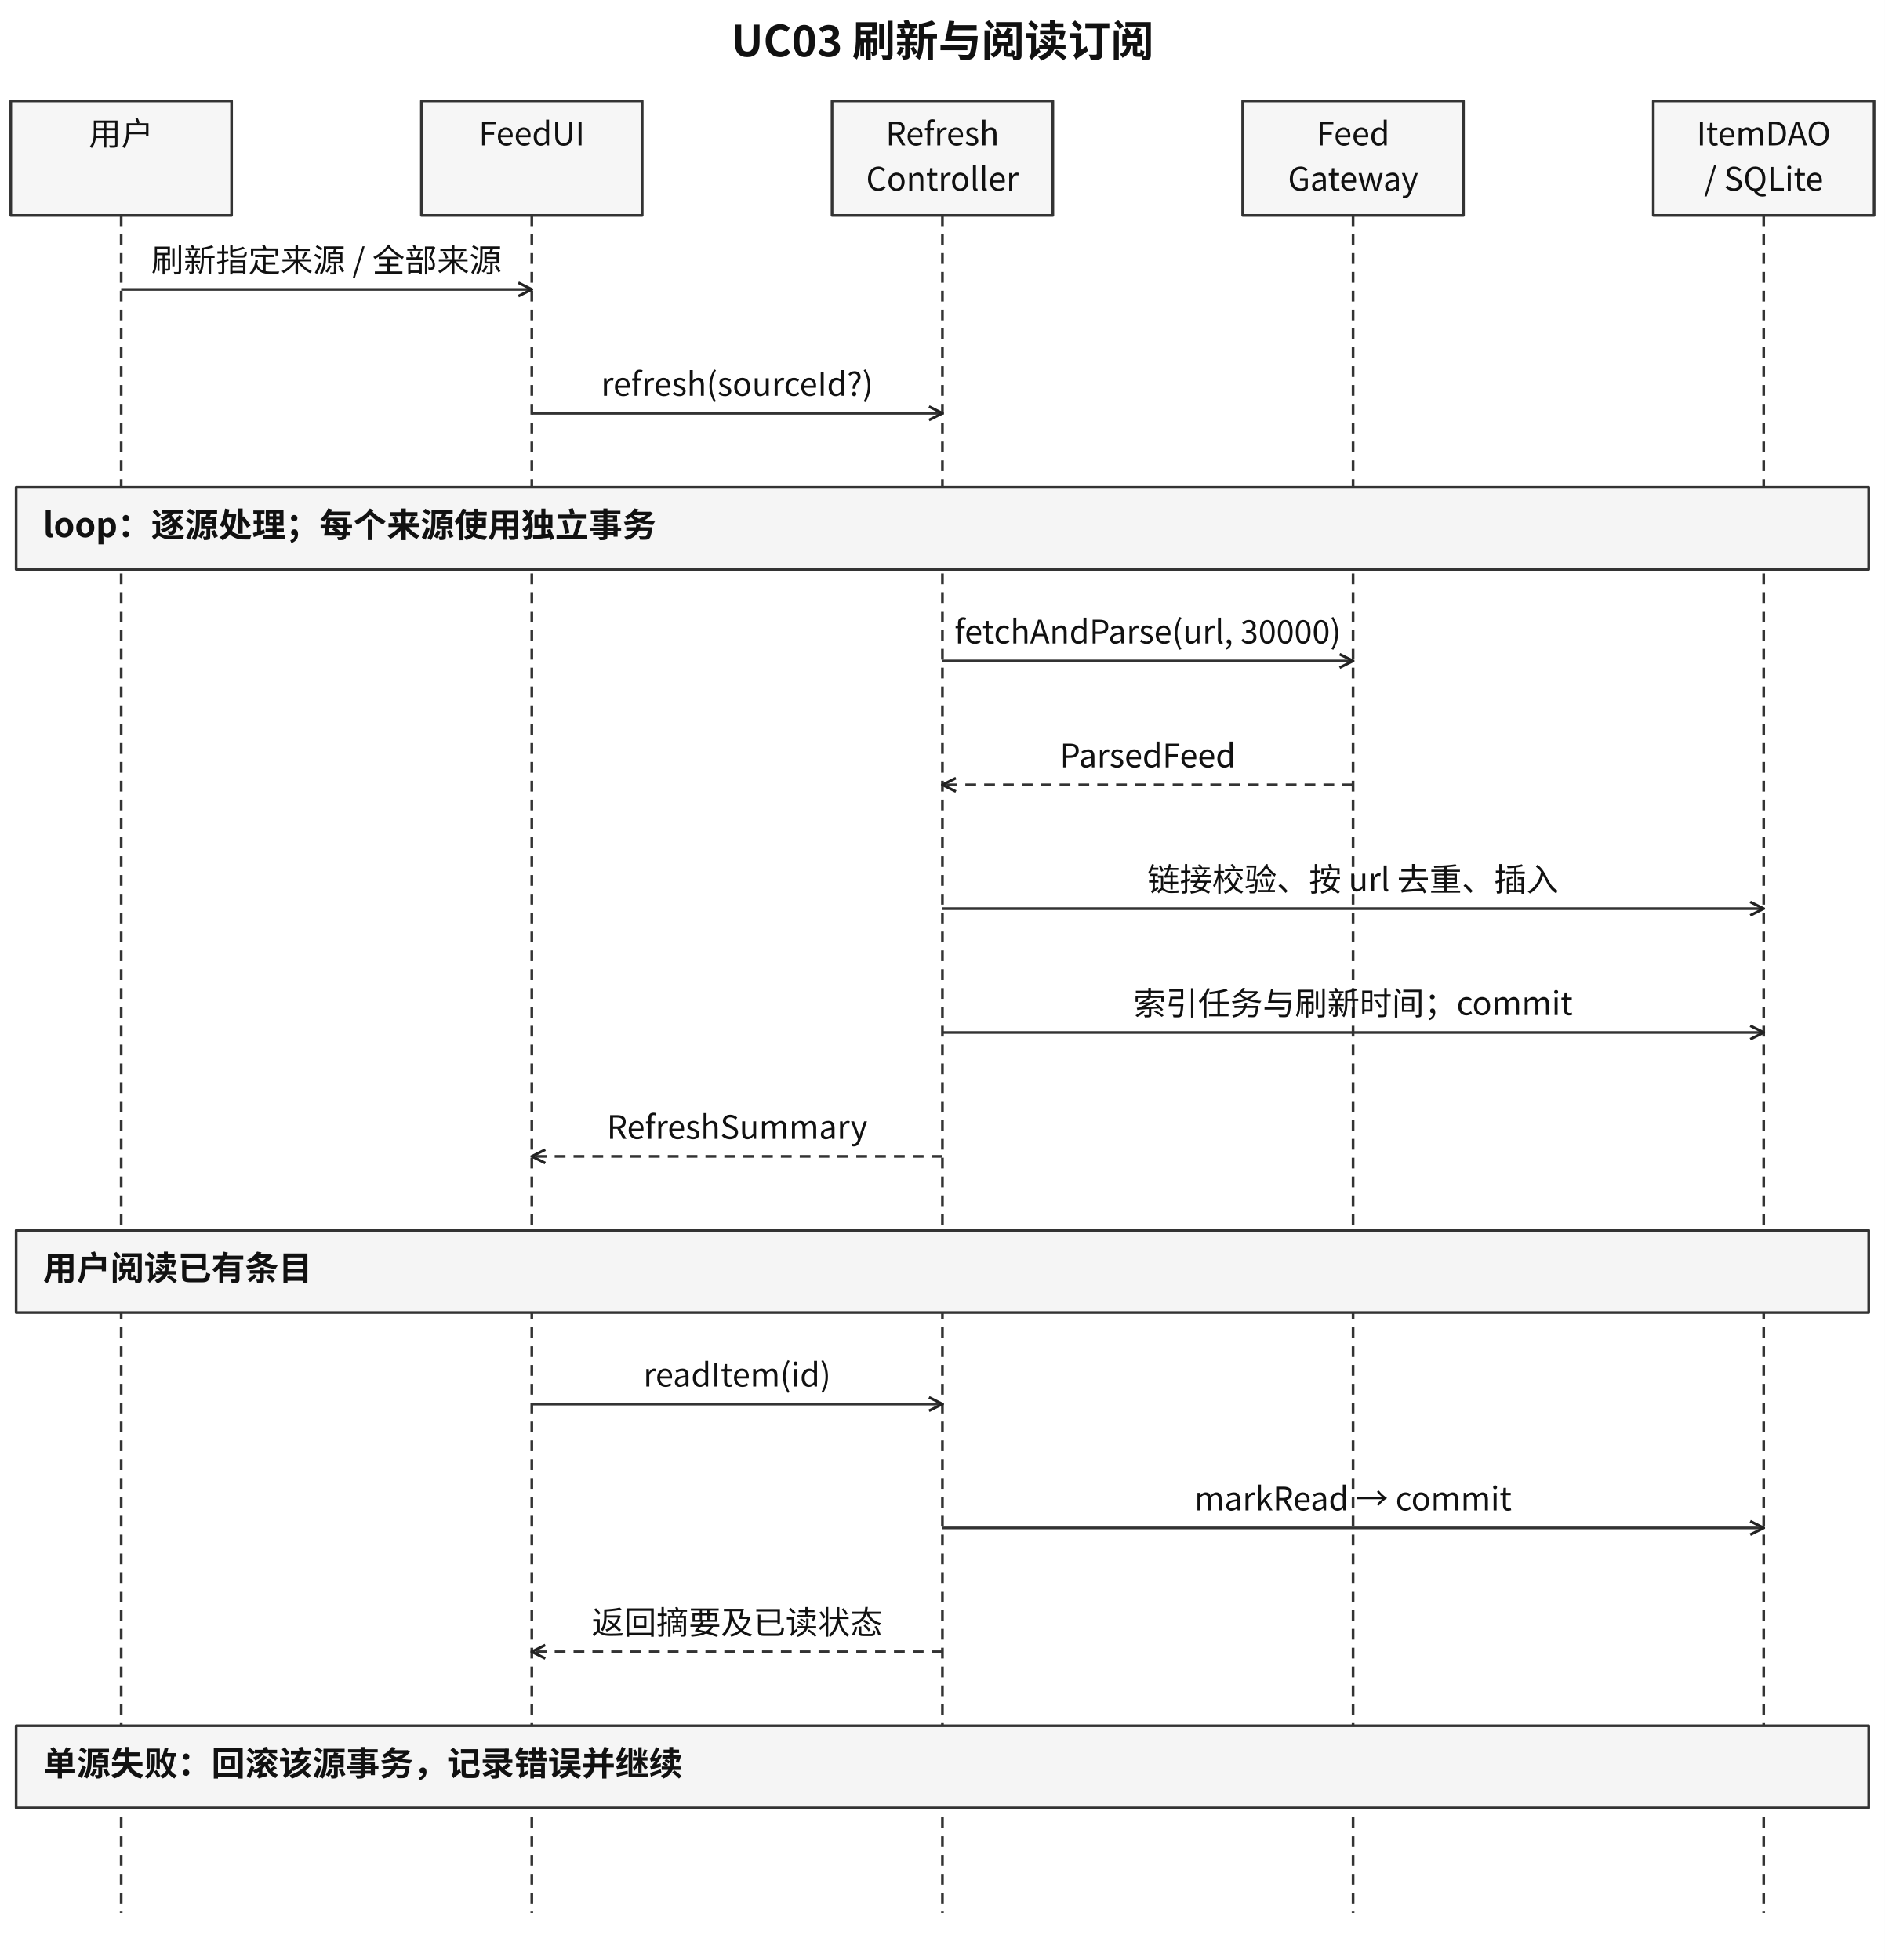
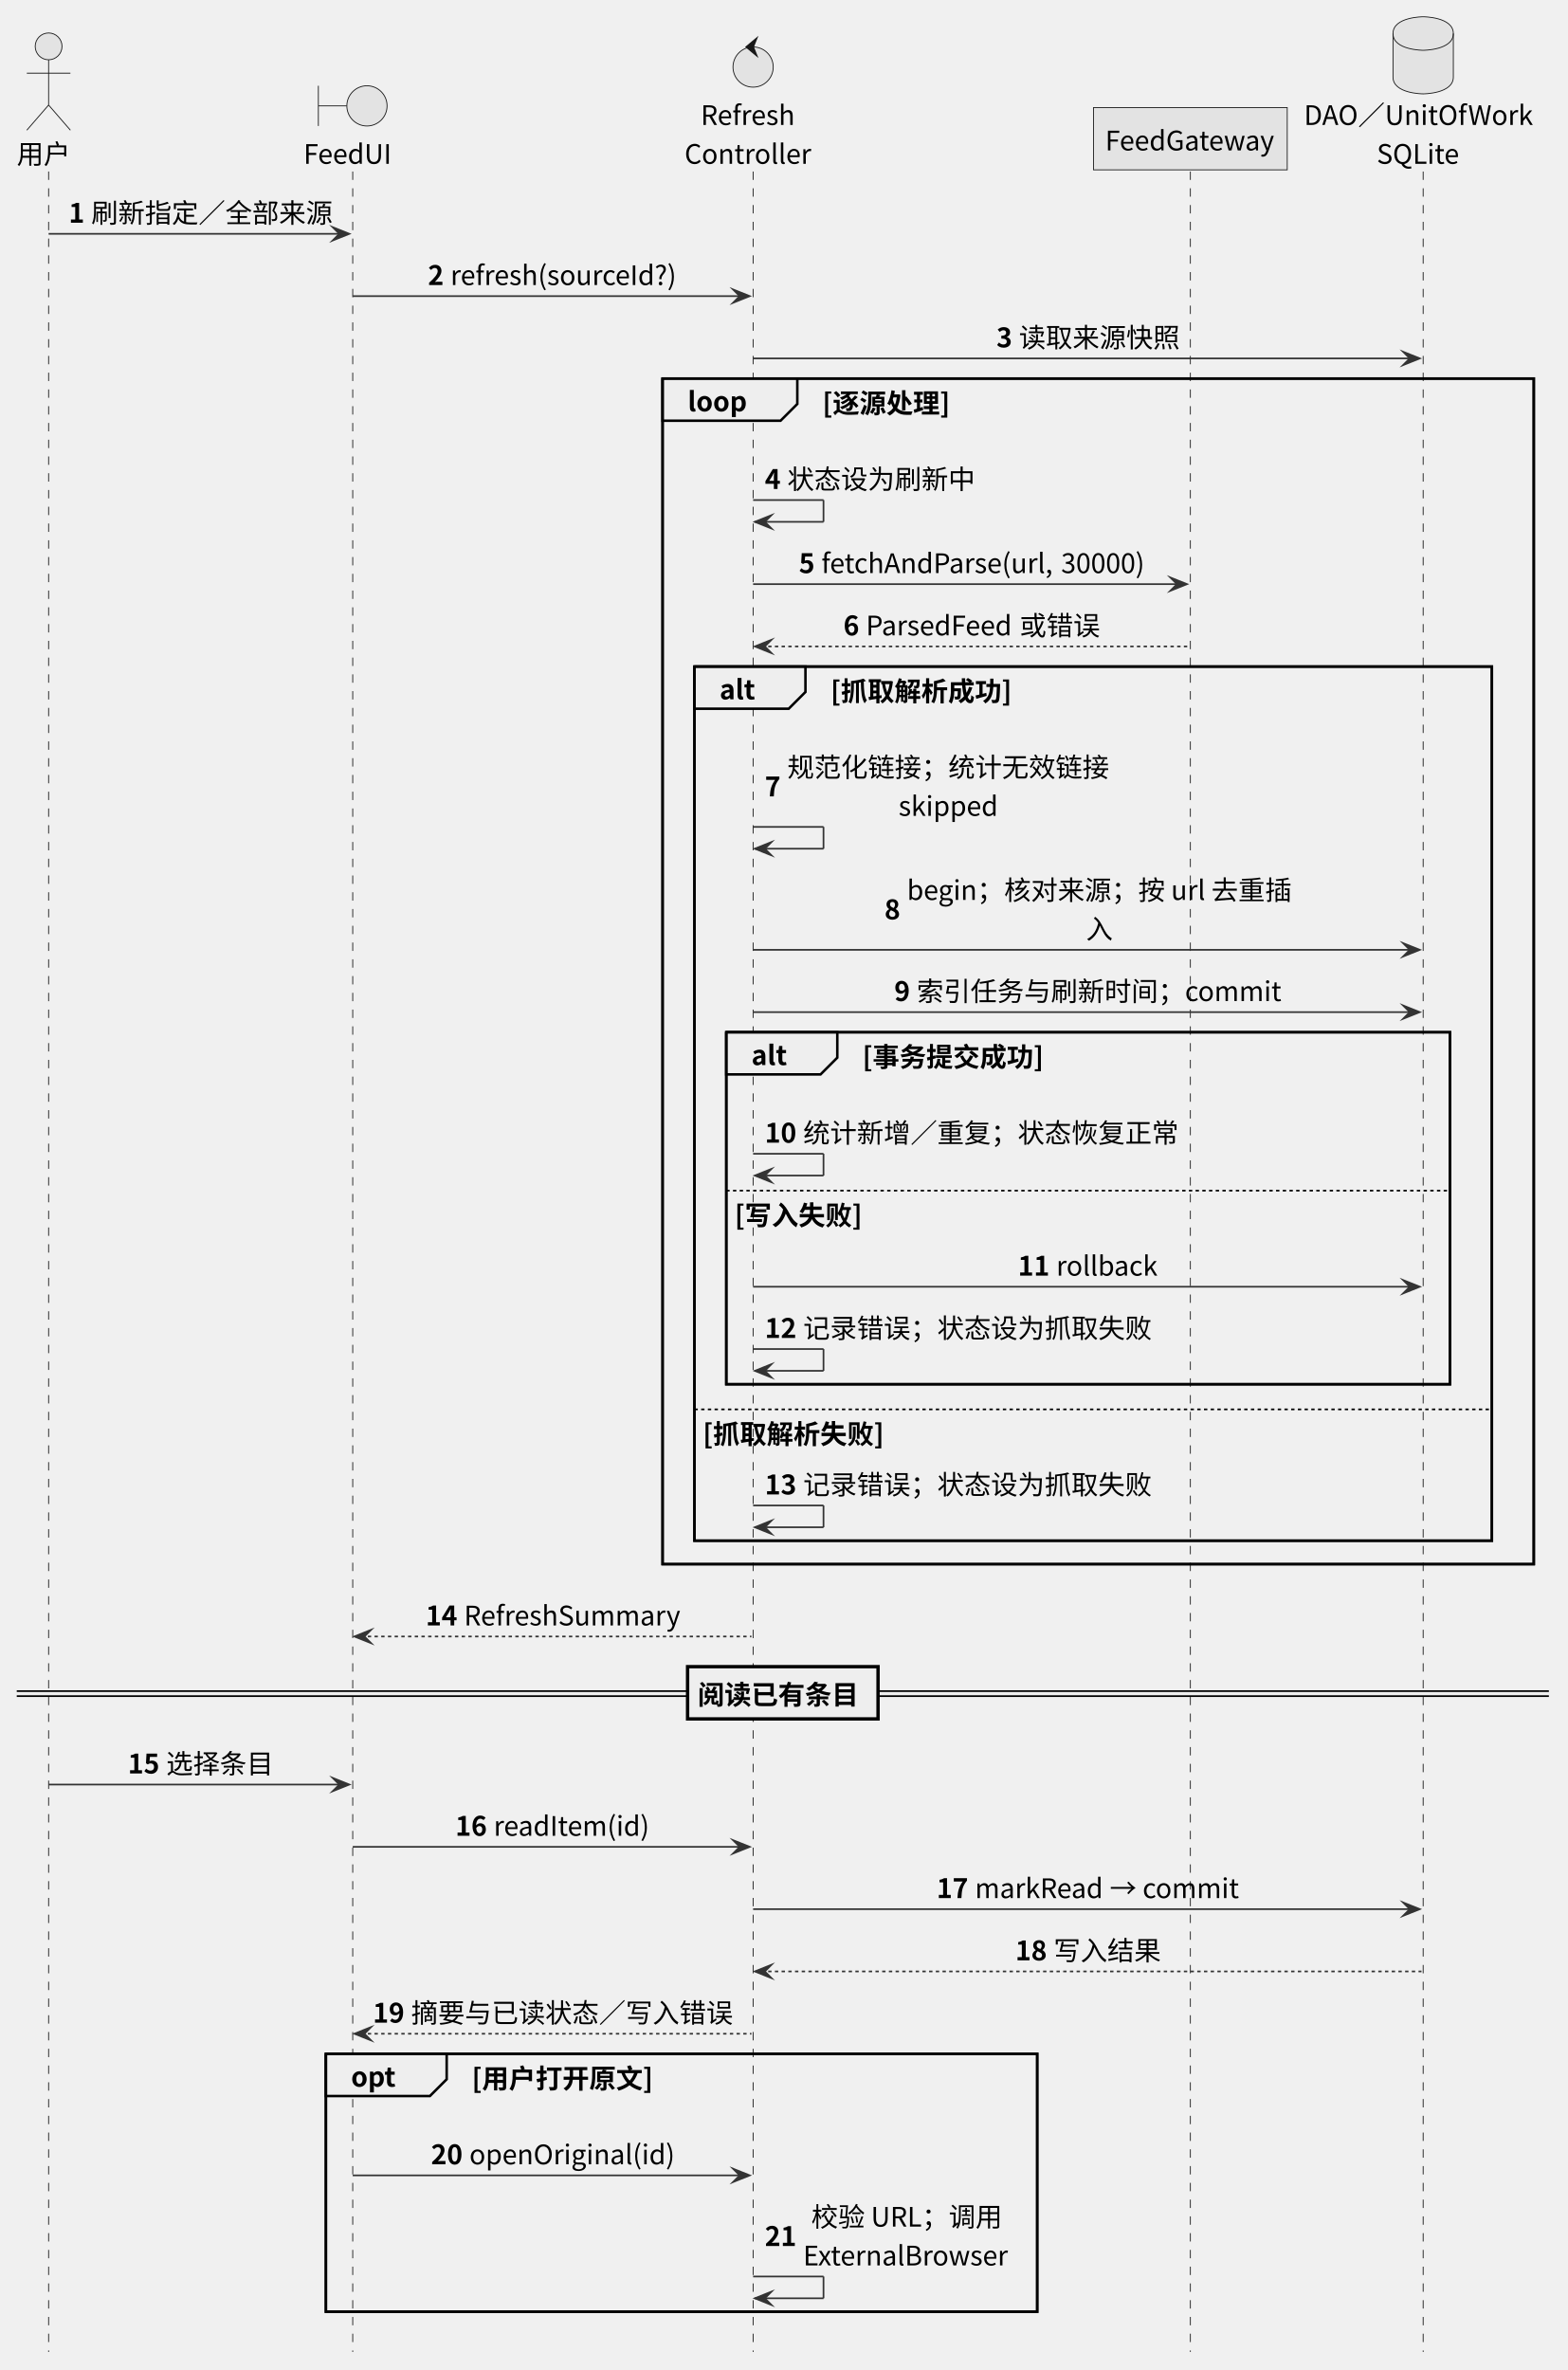
- <svg xmlns="http://www.w3.org/2000/svg" width="1400" height="1456" viewBox="0 0 1400 1456">
-   <defs>
-     <marker id="arrow" viewBox="0 0 12 12" refX="11" refY="6" markerWidth="12" markerHeight="12" orient="auto-start-reverse" markerUnits="userSpaceOnUse">
-       <path d="M1 1 L11 6 L1 11" fill="none" stroke="#222" stroke-width="2" />
-     </marker>
-     <marker id="triangle" viewBox="0 0 20 20" refX="19" refY="10" markerWidth="20" markerHeight="20" orient="auto" markerUnits="userSpaceOnUse">
-       <path d="M1 1 L19 10 L1 19 Z" fill="white" stroke="#222" stroke-width="2" />
-     </marker>
-     <marker id="diamond" viewBox="0 0 22 16" refX="1" refY="8" markerWidth="22" markerHeight="16" orient="auto-start-reverse" markerUnits="userSpaceOnUse">
-       <path d="M1 8 L11 1 L21 8 L11 15 Z" fill="#222" />
-     </marker>
-   </defs>
-   <rect width="1400" height="1456" fill="white" />
-   <g font-family="Noto Sans CJK SC, sans-serif" fill="#111" stroke-linejoin="round">
-     <text x="700.0" y="42.0" text-anchor="middle" font-size="32" font-weight="bold">UC03 刷新与阅读订阅</text>
-     <rect x="8.0" y="75" width="164" height="85" fill="#f6f6f6" stroke="#333" stroke-width="2" rx="0" />
-     <text x="90.0" y="108.0" text-anchor="middle" font-size="24">用户</text>
-     <line x1="90.0" y1="160" x2="90.0" y2="1421" stroke="#333" stroke-width="2" stroke-dasharray="8 6" />
-     <rect x="313.0" y="75" width="164" height="85" fill="#f6f6f6" stroke="#333" stroke-width="2" rx="0" />
-     <text x="395.0" y="108.0" text-anchor="middle" font-size="24">FeedUI</text>
-     <line x1="395.0" y1="160" x2="395.0" y2="1421" stroke="#333" stroke-width="2" stroke-dasharray="8 6" />
-     <rect x="618.0" y="75" width="164" height="85" fill="#f6f6f6" stroke="#333" stroke-width="2" rx="0" />
-     <text x="700.0" y="108.0" text-anchor="middle" font-size="24">Refresh</text>
-     <text x="700.0" y="141.6" text-anchor="middle" font-size="24">Controller</text>
-     <line x1="700.0" y1="160" x2="700.0" y2="1421" stroke="#333" stroke-width="2" stroke-dasharray="8 6" />
-     <rect x="923.0" y="75" width="164" height="85" fill="#f6f6f6" stroke="#333" stroke-width="2" rx="0" />
-     <text x="1005.0" y="108.0" text-anchor="middle" font-size="24">Feed</text>
-     <text x="1005.0" y="141.6" text-anchor="middle" font-size="24">Gateway</text>
-     <line x1="1005.0" y1="160" x2="1005.0" y2="1421" stroke="#333" stroke-width="2" stroke-dasharray="8 6" />
-     <rect x="1228.0" y="75" width="164" height="85" fill="#f6f6f6" stroke="#333" stroke-width="2" rx="0" />
-     <text x="1310.0" y="108.0" text-anchor="middle" font-size="24">ItemDAO</text>
-     <text x="1310.0" y="141.6" text-anchor="middle" font-size="24">/ SQLite</text>
-     <line x1="1310.0" y1="160" x2="1310.0" y2="1421" stroke="#333" stroke-width="2" stroke-dasharray="8 6" />
-     <line x1="90.0" y1="215" x2="395.0" y2="215" stroke="#333" stroke-width="2" marker-end="url(#arrow)" />
-     <text x="242.5" y="202.0" text-anchor="middle" font-size="24">刷新指定来源 / 全部来源</text>
-     <line x1="395.0" y1="307" x2="700.0" y2="307" stroke="#333" stroke-width="2" marker-end="url(#arrow)" />
-     <text x="547.5" y="294.0" text-anchor="middle" font-size="24">refresh(sourceId?)</text>
-     <rect x="12" y="362" width="1376" height="61" fill="#f5f5f5" stroke="#333" stroke-width="2" rx="0" />
-     <text x="32" y="399.0" text-anchor="start" font-size="25" font-weight="bold">loop：逐源处理；每个来源使用独立事务</text>
-     <line x1="700.0" y1="491" x2="1005.0" y2="491" stroke="#333" stroke-width="2" marker-end="url(#arrow)" />
-     <text x="852.5" y="478.0" text-anchor="middle" font-size="24">fetchAndParse(url, 30000)</text>
-     <line x1="1005.0" y1="583" x2="700.0" y2="583" stroke="#333" stroke-width="2" stroke-dasharray="8 6" marker-end="url(#arrow)" />
-     <text x="852.5" y="570.0" text-anchor="middle" font-size="24">ParsedFeed</text>
-     <line x1="700.0" y1="675" x2="1310.0" y2="675" stroke="#333" stroke-width="2" marker-end="url(#arrow)" />
-     <text x="1005.0" y="662.0" text-anchor="middle" font-size="24">链接校验、按 url 去重、插入</text>
-     <line x1="700.0" y1="767" x2="1310.0" y2="767" stroke="#333" stroke-width="2" marker-end="url(#arrow)" />
-     <text x="1005.0" y="754.0" text-anchor="middle" font-size="24">索引任务与刷新时间；commit</text>
-     <line x1="700.0" y1="859" x2="395.0" y2="859" stroke="#333" stroke-width="2" stroke-dasharray="8 6" marker-end="url(#arrow)" />
-     <text x="547.5" y="846.0" text-anchor="middle" font-size="24">RefreshSummary</text>
-     <rect x="12" y="914" width="1376" height="61" fill="#f5f5f5" stroke="#333" stroke-width="2" rx="0" />
-     <text x="32" y="951.0" text-anchor="start" font-size="25" font-weight="bold">用户阅读已有条目</text>
-     <line x1="395.0" y1="1043" x2="700.0" y2="1043" stroke="#333" stroke-width="2" marker-end="url(#arrow)" />
-     <text x="547.5" y="1030.0" text-anchor="middle" font-size="24">readItem(id)</text>
-     <line x1="700.0" y1="1135" x2="1310.0" y2="1135" stroke="#333" stroke-width="2" marker-end="url(#arrow)" />
-     <text x="1005.0" y="1122.0" text-anchor="middle" font-size="24">markRead → commit</text>
-     <line x1="700.0" y1="1227" x2="395.0" y2="1227" stroke="#333" stroke-width="2" stroke-dasharray="8 6" marker-end="url(#arrow)" />
-     <text x="547.5" y="1214.0" text-anchor="middle" font-size="24">返回摘要及已读状态</text>
-     <rect x="12" y="1282" width="1376" height="61" fill="#f5f5f5" stroke="#333" stroke-width="2" rx="0" />
-     <text x="32" y="1319.0" text-anchor="start" font-size="25" font-weight="bold">单源失败：回滚该源事务，记录错误并继续</text>
+ <svg xmlns="http://www.w3.org/2000/svg" version="1.1" data-diagram-type="SEQUENCE" style="width:935px;height:1414px;background:#FFFFFF;" width="935px" height="1414px" viewBox="0 0 935 1414" zoomAndPan="magnify" preserveAspectRatio="none" contentStyleType="text/css">
+   <defs />
+   <g font-family="sans-serif" lengthAdjust="spacing">
+     <rect x="395.321" y="225.84" width="519.769" height="707.361" fill="none" style="stroke:#000;stroke-width:1.5;" />
+     <rect x="414.321" y="397.68" width="475.769" height="521.521" fill="none" style="stroke:#000;stroke-width:1.5;" />
+     <rect x="433.321" y="615.857" width="431.769" height="210.008" fill="none" style="stroke:#000;stroke-width:1.5;" />
+     <rect x="194.44" y="1225.378" width="424.377" height="153.84" fill="none" style="stroke:#000;stroke-width:1.5;" />
+     <g class="participant-lifeline" data-qualified-name="U" data-entity-uid="part1" id="part1-lifeline" data-source-line="14">
+       <g>
+         <rect x="25.5" y="102.336" width="8" height="1300.882" fill="#000" fill-opacity="0" />
+         <line x1="29" y1="102.336" x2="29" y2="1403.218" style="stroke:#181818;stroke-width:0.5;stroke-dasharray:5,5;" />
+       </g>
+     </g>
+     <g class="participant-lifeline" data-qualified-name="UI" data-entity-uid="part2" id="part2-lifeline" data-source-line="15">
+       <g>
+         <rect x="206.94" y="102.336" width="8" height="1300.882" fill="#000" fill-opacity="0" />
+         <line x1="210.44" y1="102.336" x2="210.44" y2="1403.218" style="stroke:#181818;stroke-width:0.5;stroke-dasharray:5,5;" />
+       </g>
+     </g>
+     <g class="participant-lifeline" data-qualified-name="C" data-entity-uid="part3" id="part3-lifeline" data-source-line="16">
+       <g>
+         <rect x="445.821" y="102.336" width="8" height="1300.882" fill="#000" fill-opacity="0" />
+         <line x1="449.321" y1="102.336" x2="449.321" y2="1403.218" style="stroke:#181818;stroke-width:0.5;stroke-dasharray:5,5;" />
+       </g>
+     </g>
+     <g class="participant-lifeline" data-qualified-name="G" data-entity-uid="part4" id="part4-lifeline" data-source-line="17">
+       <g>
+         <rect x="706.701" y="102.336" width="8" height="1300.882" fill="#000" fill-opacity="0" />
+         <line x1="710.201" y1="102.336" x2="710.201" y2="1403.218" style="stroke:#181818;stroke-width:0.5;stroke-dasharray:5,5;" />
+       </g>
+     </g>
+     <g class="participant-lifeline" data-qualified-name="DB" data-entity-uid="part5" id="part5-lifeline" data-source-line="18">
+       <g>
+         <rect x="845.589" y="102.336" width="8" height="1300.882" fill="#000" fill-opacity="0" />
+         <line x1="849.089" y1="102.336" x2="849.089" y2="1403.218" style="stroke:#181818;stroke-width:0.5;stroke-dasharray:5,5;" />
+       </g>
+     </g>
+     <g class="participant participant-head" data-qualified-name="U" data-entity-uid="part1" id="part1-head" data-source-line="14">
+       <text x="10" y="97.728" fill="#000" font-size="16" textLength="32" font-family="Noto Sans CJK SC">用户</text>
+       <ellipse cx="29" cy="27.668" rx="8" ry="8" fill="#E3E3E3" style="stroke:#181818;stroke-width:0.5;" />
+       <path d="M29,35.668 L29,62.668 M16,43.668 L42,43.668 M29,62.668 L16,77.668 M29,62.668 L42,77.668" style="stroke:#181818;stroke-width:0.5;" fill="none" />
+     </g>
+     <g class="participant participant-head" data-qualified-name="UI" data-entity-uid="part2" id="part2-head" data-source-line="15">
+       <text x="181.088" y="97.728" fill="#000" font-size="16" textLength="52.704" font-family="Noto Sans CJK SC">FeedUI</text>
+       <path d="M189.94,51.168 L189.94,75.168 M189.94,63.168 L206.94,63.168" style="stroke:#181818;stroke-width:0.5;" fill="none" />
+       <ellipse cx="218.94" cy="63.168" rx="12" ry="12" fill="#E3E3E3" style="stroke:#181818;stroke-width:0.5;" />
+     </g>
+     <g class="participant participant-head" data-qualified-name="C" data-entity-uid="part3" id="part3-head" data-source-line="16">
+       <text x="418.073" y="74.56" fill="#000" font-size="16" textLength="56.496" font-family="Noto Sans CJK SC">Refresh</text>
+       <text x="408.441" y="97.728" fill="#000" font-size="16" textLength="75.76" font-family="Noto Sans CJK SC">Controller</text>
+       <ellipse cx="449.321" cy="40" rx="12" ry="12" fill="#E3E3E3" style="stroke:#181818;stroke-width:0.5;" />
+       <polygon points="445.321,28,451.321,23,449.321,28,451.321,33,445.321,28" fill="#181818" style="stroke:#181818;stroke-width:1;stroke-linejoin:miter;stroke-miterlimit:10;" />
+     </g>
+     <g class="participant participant-head" data-qualified-name="G" data-entity-uid="part4" id="part4-head" data-source-line="17">
+       <rect x="652.409" y="64.168" width="115.584" height="37.168" fill="#E3E3E3" style="stroke:#181818;stroke-width:0.5;" />
+       <text x="659.409" y="89.728" fill="#000" font-size="16" textLength="101.584" font-family="Noto Sans CJK SC">FeedGateway</text>
+     </g>
+     <g class="participant participant-head" data-qualified-name="DB" data-entity-uid="part5" id="part5-head" data-source-line="18">
+       <text x="777.993" y="74.56" fill="#000" font-size="16" textLength="136.192" font-family="Noto Sans CJK SC">DAO／UnitOfWork</text>
+       <text x="821.393" y="97.728" fill="#000" font-size="16" textLength="49.392" font-family="Noto Sans CJK SC">SQLite</text>
+       <path d="M831.089,20 C831.089,10 849.089,10 849.089,10 C849.089,10 867.089,10 867.089,20 L867.089,46 C867.089,56 849.089,56 849.089,56 C849.089,56 831.089,56 831.089,46 L831.089,20" style="stroke:#181818;stroke-width:0.5;" fill="#E3E3E3" />
+       <path d="M831.089,20 C831.089,30 849.089,30 849.089,30 C849.089,30 867.089,30 867.089,20" style="stroke:#181818;stroke-width:0.5;" fill="none" />
+     </g>
+     <g class="message" data-entity-1="part1" data-entity-2="part2" id="msg1" data-source-line="19">
+       <polygon points="198.44,135.504,208.44,139.504,198.44,143.504,202.44,139.504" fill="#333" style="stroke:#333;stroke-width:1;stroke-linejoin:miter;stroke-miterlimit:10;" />
+       <line x1="29" y1="139.504" x2="204.44" y2="139.504" style="stroke:#333;stroke-width:1;" />
+       <text x="41" y="132.896" fill="#000" font-size="16" font-weight="700" font-family="Noto Sans CJK SC">1</text>
+       <text x="54.44" y="132.896" fill="#000" font-size="16" font-family="Noto Sans CJK SC">刷</text>
+       <text x="70.44" y="132.896" fill="#000" font-size="16" font-family="Noto Sans CJK SC">新</text>
+       <text x="86.44" y="132.896" fill="#000" font-size="16" font-family="Noto Sans CJK SC">指</text>
+       <text x="102.44" y="132.896" fill="#000" font-size="16" font-family="Noto Sans CJK SC">定</text>
+       <text x="118.44" y="132.896" fill="#000" font-size="16" font-family="Noto Sans CJK SC">／</text>
+       <text x="134.44" y="132.896" fill="#000" font-size="16" font-family="Noto Sans CJK SC">全</text>
+       <text x="150.44" y="132.896" fill="#000" font-size="16" font-family="Noto Sans CJK SC">部</text>
+       <text x="166.44" y="132.896" fill="#000" font-size="16" font-family="Noto Sans CJK SC">来</text>
+       <text x="182.44" y="132.896" fill="#000" font-size="16" font-family="Noto Sans CJK SC">源</text>
+     </g>
+     <g class="message" data-entity-1="part2" data-entity-2="part3" id="msg2" data-source-line="20">
+       <polygon points="437.321,172.672,447.321,176.672,437.321,180.672,441.321,176.672" fill="#333" style="stroke:#333;stroke-width:1;stroke-linejoin:miter;stroke-miterlimit:10;" />
+       <line x1="210.44" y1="176.672" x2="443.321" y2="176.672" style="stroke:#333;stroke-width:1;" />
+       <text x="255.32" y="170.064" fill="#000" font-size="16" font-weight="700" font-family="Noto Sans CJK SC">2</text>
+       <text x="268.76" y="170.064" fill="#000" font-size="16" textLength="135.68" font-family="Noto Sans CJK SC">refresh(sourceId?)</text>
+     </g>
+     <g class="message" data-entity-1="part3" data-entity-2="part5" id="msg3" data-source-line="21">
+       <polygon points="837.089,209.84,847.089,213.84,837.089,217.84,841.089,213.84" fill="#333" style="stroke:#333;stroke-width:1;stroke-linejoin:miter;stroke-miterlimit:10;" />
+       <line x1="449.321" y1="213.84" x2="843.089" y2="213.84" style="stroke:#333;stroke-width:1;" />
+       <text x="594.485" y="207.232" fill="#000" font-size="16" font-weight="700" font-family="Noto Sans CJK SC">3</text>
+       <text x="607.925" y="207.232" fill="#000" font-size="16" font-family="Noto Sans CJK SC">读</text>
+       <text x="623.925" y="207.232" fill="#000" font-size="16" font-family="Noto Sans CJK SC">取</text>
+       <text x="639.925" y="207.232" fill="#000" font-size="16" font-family="Noto Sans CJK SC">来</text>
+       <text x="655.925" y="207.232" fill="#000" font-size="16" font-family="Noto Sans CJK SC">源</text>
+       <text x="671.925" y="207.232" fill="#000" font-size="16" font-family="Noto Sans CJK SC">快</text>
+       <text x="687.925" y="207.232" fill="#000" font-size="16" font-family="Noto Sans CJK SC">照</text>
+     </g>
+     <path d="M395.321,225.84 L475.697,225.84 L475.697,241.008 L465.697,251.008 L395.321,251.008 L395.321,225.84" style="stroke:#000;stroke-width:1.5;" fill="#EEE" />
+     <rect x="395.321" y="225.84" width="519.769" height="707.361" fill="none" style="stroke:#000;stroke-width:1.5;" />
+     <text x="410.321" y="245.4" fill="#000" font-size="16" textLength="35.376" font-weight="700" font-family="Noto Sans CJK SC">loop</text>
+     <text x="490.697" y="246.4" fill="#000" font-size="16" textLength="76.096" font-weight="700" font-family="Noto Sans CJK SC">[逐源处理]</text>
+     <g class="message" data-entity-1="part3" data-entity-2="part3" id="msg4" data-source-line="23">
+       <line x1="449.321" y1="298.344" x2="491.321" y2="298.344" style="stroke:#333;stroke-width:1;" />
+       <line x1="491.321" y1="298.344" x2="491.321" y2="311.344" style="stroke:#333;stroke-width:1;" />
+       <line x1="450.321" y1="311.344" x2="491.321" y2="311.344" style="stroke:#333;stroke-width:1;" />
+       <polygon points="460.321,307.344,450.321,311.344,460.321,315.344,456.321,311.344" fill="#333" style="stroke:#333;stroke-width:1;stroke-linejoin:miter;stroke-miterlimit:10;" />
+       <text x="456.321" y="291.736" fill="#000" font-size="16" font-weight="700" font-family="Noto Sans CJK SC">4</text>
+       <text x="469.761" y="291.736" fill="#000" font-size="16" font-family="Noto Sans CJK SC">状</text>
+       <text x="485.761" y="291.736" fill="#000" font-size="16" font-family="Noto Sans CJK SC">态</text>
+       <text x="501.761" y="291.736" fill="#000" font-size="16" font-family="Noto Sans CJK SC">设</text>
+       <text x="517.761" y="291.736" fill="#000" font-size="16" font-family="Noto Sans CJK SC">为</text>
+       <text x="533.761" y="291.736" fill="#000" font-size="16" font-family="Noto Sans CJK SC">刷</text>
+       <text x="549.761" y="291.736" fill="#000" font-size="16" font-family="Noto Sans CJK SC">新</text>
+       <text x="565.761" y="291.736" fill="#000" font-size="16" font-family="Noto Sans CJK SC">中</text>
+     </g>
+     <g class="message" data-entity-1="part3" data-entity-2="part4" id="msg5" data-source-line="24">
+       <polygon points="698.201,344.512,708.201,348.512,698.201,352.512,702.201,348.512" fill="#333" style="stroke:#333;stroke-width:1;stroke-linejoin:miter;stroke-miterlimit:10;" />
+       <line x1="449.321" y1="348.512" x2="704.201" y2="348.512" style="stroke:#333;stroke-width:1;" />
+       <text x="476.649" y="341.904" fill="#000" font-size="16" font-weight="700" font-family="Noto Sans CJK SC">5</text>
+       <text x="490.089" y="341.904" fill="#000" font-size="16" textLength="139.392" font-family="Noto Sans CJK SC">fetchAndParse(url,</text>
+       <text x="629.481" y="341.904" fill="#000" font-size="16" font-family="Noto Sans CJK SC"> </text>
+       <text x="633.065" y="341.904" fill="#000" font-size="16" textLength="49.808" font-family="Noto Sans CJK SC">30000)</text>
+     </g>
+     <g class="message" data-entity-1="part4" data-entity-2="part3" id="msg6" data-source-line="25">
+       <polygon points="460.321,381.68,450.321,385.68,460.321,389.68,456.321,385.68" fill="#333" style="stroke:#333;stroke-width:1;stroke-linejoin:miter;stroke-miterlimit:10;" />
+       <line x1="454.321" y1="385.68" x2="709.201" y2="385.68" style="stroke:#333;stroke-width:1;stroke-dasharray:2,2;" />
+       <text x="503.201" y="379.072" fill="#000" font-size="16" font-weight="700" font-family="Noto Sans CJK SC">6</text>
+       <text x="516.641" y="379.072" fill="#000" font-size="16" textLength="88.096" font-family="Noto Sans CJK SC">ParsedFeed</text>
+       <text x="604.737" y="379.072" fill="#000" font-size="16" font-family="Noto Sans CJK SC"> </text>
+       <text x="608.321" y="379.072" fill="#000" font-size="16" font-family="Noto Sans CJK SC">或</text>
+       <text x="624.321" y="379.072" fill="#000" font-size="16" font-family="Noto Sans CJK SC">错</text>
+       <text x="640.321" y="379.072" fill="#000" font-size="16" font-family="Noto Sans CJK SC">误</text>
+     </g>
+     <path d="M414.321,397.68 L480.553,397.68 L480.553,412.849 L470.553,422.849 L414.321,422.849 L414.321,397.68" style="stroke:#000;stroke-width:1.5;" fill="#EEE" />
+     <rect x="414.321" y="397.68" width="475.769" height="521.521" fill="none" style="stroke:#000;stroke-width:1.5;" />
+     <text x="429.321" y="417.241" fill="#000" font-size="16" textLength="21.232" font-weight="700" font-family="Noto Sans CJK SC">alt</text>
+     <text x="495.553" y="418.241" fill="#000" font-size="16" textLength="108.096" font-weight="700" font-family="Noto Sans CJK SC">[抓取解析成功]</text>
+     <g class="message" data-entity-1="part3" data-entity-2="part3" id="msg7" data-source-line="27">
+       <line x1="449.321" y1="493.353" x2="491.321" y2="493.353" style="stroke:#333;stroke-width:1;" />
+       <line x1="491.321" y1="493.353" x2="491.321" y2="506.353" style="stroke:#333;stroke-width:1;" />
+       <line x1="450.321" y1="506.353" x2="491.321" y2="506.353" style="stroke:#333;stroke-width:1;" />
+       <polygon points="460.321,502.353,450.321,506.353,460.321,510.353,456.321,506.353" fill="#333" style="stroke:#333;stroke-width:1;stroke-linejoin:miter;stroke-miterlimit:10;" />
+       <text x="456.321" y="475.161" fill="#000" font-size="16" font-weight="700" font-family="Noto Sans CJK SC">7</text>
+       <text x="469.761" y="463.577" fill="#000" font-size="16" font-family="Noto Sans CJK SC">规</text>
+       <text x="485.761" y="463.577" fill="#000" font-size="16" font-family="Noto Sans CJK SC">范</text>
+       <text x="501.761" y="463.577" fill="#000" font-size="16" font-family="Noto Sans CJK SC">化</text>
+       <text x="517.761" y="463.577" fill="#000" font-size="16" font-family="Noto Sans CJK SC">链</text>
+       <text x="533.761" y="463.577" fill="#000" font-size="16" font-family="Noto Sans CJK SC">接</text>
+       <text x="549.761" y="463.577" fill="#000" font-size="16" font-family="Noto Sans CJK SC">；</text>
+       <text x="565.761" y="463.577" fill="#000" font-size="16" font-family="Noto Sans CJK SC">统</text>
+       <text x="581.761" y="463.577" fill="#000" font-size="16" font-family="Noto Sans CJK SC">计</text>
+       <text x="597.761" y="463.577" fill="#000" font-size="16" font-family="Noto Sans CJK SC">无</text>
+       <text x="613.761" y="463.577" fill="#000" font-size="16" font-family="Noto Sans CJK SC">效</text>
+       <text x="629.761" y="463.577" fill="#000" font-size="16" font-family="Noto Sans CJK SC">链</text>
+       <text x="645.761" y="463.577" fill="#000" font-size="16" font-family="Noto Sans CJK SC">接</text>
+       <text x="536.089" y="486.745" fill="#000" font-size="16" textLength="59.344" font-family="Noto Sans CJK SC">skipped</text>
+     </g>
+     <g class="message" data-entity-1="part3" data-entity-2="part5" id="msg8" data-source-line="28">
+       <polygon points="837.089,562.689,847.089,566.689,837.089,570.689,841.089,566.689" fill="#333" style="stroke:#333;stroke-width:1;stroke-linejoin:miter;stroke-miterlimit:10;" />
+       <line x1="449.321" y1="566.689" x2="843.089" y2="566.689" style="stroke:#333;stroke-width:1;" />
+       <text x="527.701" y="548.497" fill="#000" font-size="16" font-weight="700" font-family="Noto Sans CJK SC">8</text>
+       <text x="541.141" y="536.913" fill="#000" font-size="16" textLength="57.936" font-family="Noto Sans CJK SC">begin；</text>
+       <text x="599.077" y="536.913" fill="#000" font-size="16" font-family="Noto Sans CJK SC">核</text>
+       <text x="615.077" y="536.913" fill="#000" font-size="16" font-family="Noto Sans CJK SC">对</text>
+       <text x="631.077" y="536.913" fill="#000" font-size="16" font-family="Noto Sans CJK SC">来</text>
+       <text x="647.077" y="536.913" fill="#000" font-size="16" font-family="Noto Sans CJK SC">源</text>
+       <text x="663.077" y="536.913" fill="#000" font-size="16" font-family="Noto Sans CJK SC">；</text>
+       <text x="679.077" y="536.913" fill="#000" font-size="16" font-family="Noto Sans CJK SC">按</text>
+       <text x="695.077" y="536.913" fill="#000" font-size="16" font-family="Noto Sans CJK SC"> </text>
+       <text x="698.661" y="536.913" fill="#000" font-size="16" textLength="20.464" font-family="Noto Sans CJK SC">url</text>
+       <text x="719.125" y="536.913" fill="#000" font-size="16" font-family="Noto Sans CJK SC"> </text>
+       <text x="722.709" y="536.913" fill="#000" font-size="16" font-family="Noto Sans CJK SC">去</text>
+       <text x="738.709" y="536.913" fill="#000" font-size="16" font-family="Noto Sans CJK SC">重</text>
+       <text x="754.709" y="536.913" fill="#000" font-size="16" font-family="Noto Sans CJK SC">插</text>
+       <text x="647.925" y="560.081" fill="#000" font-size="16" font-family="Noto Sans CJK SC">入</text>
+     </g>
+     <g class="message" data-entity-1="part3" data-entity-2="part5" id="msg9" data-source-line="29">
+       <polygon points="837.089,599.857,847.089,603.857,837.089,607.857,841.089,603.857" fill="#333" style="stroke:#333;stroke-width:1;stroke-linejoin:miter;stroke-miterlimit:10;" />
+       <line x1="449.321" y1="603.857" x2="843.089" y2="603.857" style="stroke:#333;stroke-width:1;" />
+       <text x="533.525" y="597.249" fill="#000" font-size="16" font-weight="700" font-family="Noto Sans CJK SC">9</text>
+       <text x="546.965" y="597.249" fill="#000" font-size="16" font-family="Noto Sans CJK SC">索</text>
+       <text x="562.965" y="597.249" fill="#000" font-size="16" font-family="Noto Sans CJK SC">引</text>
+       <text x="578.965" y="597.249" fill="#000" font-size="16" font-family="Noto Sans CJK SC">任</text>
+       <text x="594.965" y="597.249" fill="#000" font-size="16" font-family="Noto Sans CJK SC">务</text>
+       <text x="610.965" y="597.249" fill="#000" font-size="16" font-family="Noto Sans CJK SC">与</text>
+       <text x="626.965" y="597.249" fill="#000" font-size="16" font-family="Noto Sans CJK SC">刷</text>
+       <text x="642.965" y="597.249" fill="#000" font-size="16" font-family="Noto Sans CJK SC">新</text>
+       <text x="658.965" y="597.249" fill="#000" font-size="16" font-family="Noto Sans CJK SC">时</text>
+       <text x="674.965" y="597.249" fill="#000" font-size="16" font-family="Noto Sans CJK SC">间</text>
+       <text x="690.965" y="597.249" fill="#000" font-size="16" textLength="73.92" font-family="Noto Sans CJK SC">；commit</text>
+     </g>
+     <path d="M433.321,615.857 L499.553,615.857 L499.553,631.025 L489.553,641.025 L433.321,641.025 L433.321,615.857" style="stroke:#000;stroke-width:1.5;" fill="#EEE" />
+     <rect x="433.321" y="615.857" width="431.769" height="210.008" fill="none" style="stroke:#000;stroke-width:1.5;" />
+     <text x="448.321" y="635.417" fill="#000" font-size="16" textLength="21.232" font-weight="700" font-family="Noto Sans CJK SC">alt</text>
+     <text x="514.553" y="636.417" fill="#000" font-size="16" textLength="108.096" font-weight="700" font-family="Noto Sans CJK SC">[事务提交成功]</text>
+     <g class="message" data-entity-1="part3" data-entity-2="part3" id="msg10" data-source-line="31">
+       <line x1="449.321" y1="688.361" x2="491.321" y2="688.361" style="stroke:#333;stroke-width:1;" />
+       <line x1="491.321" y1="688.361" x2="491.321" y2="701.361" style="stroke:#333;stroke-width:1;" />
+       <line x1="450.321" y1="701.361" x2="491.321" y2="701.361" style="stroke:#333;stroke-width:1;" />
+       <polygon points="460.321,697.361,450.321,701.361,460.321,705.361,456.321,701.361" fill="#333" style="stroke:#333;stroke-width:1;stroke-linejoin:miter;stroke-miterlimit:10;" />
+       <text x="456.321" y="681.753" fill="#000" font-size="16" textLength="18.88" font-weight="700" font-family="Noto Sans CJK SC">10</text>
+       <text x="479.201" y="681.753" fill="#000" font-size="16" font-family="Noto Sans CJK SC">统</text>
+       <text x="495.201" y="681.753" fill="#000" font-size="16" font-family="Noto Sans CJK SC">计</text>
+       <text x="511.201" y="681.753" fill="#000" font-size="16" font-family="Noto Sans CJK SC">新</text>
+       <text x="527.201" y="681.753" fill="#000" font-size="16" font-family="Noto Sans CJK SC">增</text>
+       <text x="543.201" y="681.753" fill="#000" font-size="16" font-family="Noto Sans CJK SC">／</text>
+       <text x="559.201" y="681.753" fill="#000" font-size="16" font-family="Noto Sans CJK SC">重</text>
+       <text x="575.201" y="681.753" fill="#000" font-size="16" font-family="Noto Sans CJK SC">复</text>
+       <text x="591.201" y="681.753" fill="#000" font-size="16" font-family="Noto Sans CJK SC">；</text>
+       <text x="607.201" y="681.753" fill="#000" font-size="16" font-family="Noto Sans CJK SC">状</text>
+       <text x="623.201" y="681.753" fill="#000" font-size="16" font-family="Noto Sans CJK SC">态</text>
+       <text x="639.201" y="681.753" fill="#000" font-size="16" font-family="Noto Sans CJK SC">恢</text>
+       <text x="655.201" y="681.753" fill="#000" font-size="16" font-family="Noto Sans CJK SC">复</text>
+       <text x="671.201" y="681.753" fill="#000" font-size="16" font-family="Noto Sans CJK SC">正</text>
+       <text x="687.201" y="681.753" fill="#000" font-size="16" font-family="Noto Sans CJK SC">常</text>
+     </g>
+     <line x1="433.321" y1="710.361" x2="865.089" y2="710.361" style="stroke:#000;stroke-width:1;stroke-dasharray:2,2;" />
+     <text x="438.321" y="730.921" fill="#000" font-size="16" textLength="76.096" font-weight="700" font-family="Noto Sans CJK SC">[写入失败]</text>
+     <g class="message" data-entity-1="part3" data-entity-2="part5" id="msg11" data-source-line="33">
+       <polygon points="837.089,763.697,847.089,767.697,837.089,771.697,841.089,767.697" fill="#333" style="stroke:#333;stroke-width:1;stroke-linejoin:miter;stroke-miterlimit:10;" />
+       <line x1="449.321" y1="767.697" x2="843.089" y2="767.697" style="stroke:#333;stroke-width:1;" />
+       <text x="607.325" y="761.089" fill="#000" font-size="16" textLength="18.88" font-weight="700" font-family="Noto Sans CJK SC">11</text>
+       <text x="630.205" y="761.089" fill="#000" font-size="16" textLength="60.88" font-family="Noto Sans CJK SC">rollback</text>
+     </g>
+     <g class="message" data-entity-1="part3" data-entity-2="part3" id="msg12" data-source-line="34">
+       <line x1="449.321" y1="804.865" x2="491.321" y2="804.865" style="stroke:#333;stroke-width:1;" />
+       <line x1="491.321" y1="804.865" x2="491.321" y2="817.865" style="stroke:#333;stroke-width:1;" />
+       <line x1="450.321" y1="817.865" x2="491.321" y2="817.865" style="stroke:#333;stroke-width:1;" />
+       <polygon points="460.321,813.865,450.321,817.865,460.321,821.865,456.321,817.865" fill="#333" style="stroke:#333;stroke-width:1;stroke-linejoin:miter;stroke-miterlimit:10;" />
+       <text x="456.321" y="798.257" fill="#000" font-size="16" textLength="18.88" font-weight="700" font-family="Noto Sans CJK SC">12</text>
+       <text x="479.201" y="798.257" fill="#000" font-size="16" font-family="Noto Sans CJK SC">记</text>
+       <text x="495.201" y="798.257" fill="#000" font-size="16" font-family="Noto Sans CJK SC">录</text>
+       <text x="511.201" y="798.257" fill="#000" font-size="16" font-family="Noto Sans CJK SC">错</text>
+       <text x="527.201" y="798.257" fill="#000" font-size="16" font-family="Noto Sans CJK SC">误</text>
+       <text x="543.201" y="798.257" fill="#000" font-size="16" font-family="Noto Sans CJK SC">；</text>
+       <text x="559.201" y="798.257" fill="#000" font-size="16" font-family="Noto Sans CJK SC">状</text>
+       <text x="575.201" y="798.257" fill="#000" font-size="16" font-family="Noto Sans CJK SC">态</text>
+       <text x="591.201" y="798.257" fill="#000" font-size="16" font-family="Noto Sans CJK SC">设</text>
+       <text x="607.201" y="798.257" fill="#000" font-size="16" font-family="Noto Sans CJK SC">为</text>
+       <text x="623.201" y="798.257" fill="#000" font-size="16" font-family="Noto Sans CJK SC">抓</text>
+       <text x="639.201" y="798.257" fill="#000" font-size="16" font-family="Noto Sans CJK SC">取</text>
+       <text x="655.201" y="798.257" fill="#000" font-size="16" font-family="Noto Sans CJK SC">失</text>
+       <text x="671.201" y="798.257" fill="#000" font-size="16" font-family="Noto Sans CJK SC">败</text>
+     </g>
+     <line x1="414.321" y1="840.865" x2="890.089" y2="840.865" style="stroke:#000;stroke-width:1;stroke-dasharray:2,2;" />
+     <text x="419.321" y="861.425" fill="#000" font-size="16" textLength="108.096" font-weight="700" font-family="Noto Sans CJK SC">[抓取解析失败]</text>
+     <g class="message" data-entity-1="part3" data-entity-2="part3" id="msg13" data-source-line="37">
+       <line x1="449.321" y1="898.201" x2="491.321" y2="898.201" style="stroke:#333;stroke-width:1;" />
+       <line x1="491.321" y1="898.201" x2="491.321" y2="911.201" style="stroke:#333;stroke-width:1;" />
+       <line x1="450.321" y1="911.201" x2="491.321" y2="911.201" style="stroke:#333;stroke-width:1;" />
+       <polygon points="460.321,907.201,450.321,911.201,460.321,915.201,456.321,911.201" fill="#333" style="stroke:#333;stroke-width:1;stroke-linejoin:miter;stroke-miterlimit:10;" />
+       <text x="456.321" y="891.593" fill="#000" font-size="16" textLength="18.88" font-weight="700" font-family="Noto Sans CJK SC">13</text>
+       <text x="479.201" y="891.593" fill="#000" font-size="16" font-family="Noto Sans CJK SC">记</text>
+       <text x="495.201" y="891.593" fill="#000" font-size="16" font-family="Noto Sans CJK SC">录</text>
+       <text x="511.201" y="891.593" fill="#000" font-size="16" font-family="Noto Sans CJK SC">错</text>
+       <text x="527.201" y="891.593" fill="#000" font-size="16" font-family="Noto Sans CJK SC">误</text>
+       <text x="543.201" y="891.593" fill="#000" font-size="16" font-family="Noto Sans CJK SC">；</text>
+       <text x="559.201" y="891.593" fill="#000" font-size="16" font-family="Noto Sans CJK SC">状</text>
+       <text x="575.201" y="891.593" fill="#000" font-size="16" font-family="Noto Sans CJK SC">态</text>
+       <text x="591.201" y="891.593" fill="#000" font-size="16" font-family="Noto Sans CJK SC">设</text>
+       <text x="607.201" y="891.593" fill="#000" font-size="16" font-family="Noto Sans CJK SC">为</text>
+       <text x="623.201" y="891.593" fill="#000" font-size="16" font-family="Noto Sans CJK SC">抓</text>
+       <text x="639.201" y="891.593" fill="#000" font-size="16" font-family="Noto Sans CJK SC">取</text>
+       <text x="655.201" y="891.593" fill="#000" font-size="16" font-family="Noto Sans CJK SC">失</text>
+       <text x="671.201" y="891.593" fill="#000" font-size="16" font-family="Noto Sans CJK SC">败</text>
+     </g>
+     <g class="message" data-entity-1="part3" data-entity-2="part2" id="msg14" data-source-line="40">
+       <polygon points="221.44,972.369,211.44,976.369,221.44,980.369,217.44,976.369" fill="#333" style="stroke:#333;stroke-width:1;stroke-linejoin:miter;stroke-miterlimit:10;" />
+       <line x1="215.44" y1="976.369" x2="448.321" y2="976.369" style="stroke:#333;stroke-width:1;stroke-dasharray:2,2;" />
+       <text x="253.976" y="969.761" fill="#000" font-size="16" textLength="18.88" font-weight="700" font-family="Noto Sans CJK SC">14</text>
+       <text x="276.856" y="969.761" fill="#000" font-size="16" textLength="128.928" font-family="Noto Sans CJK SC">RefreshSummary</text>
+     </g>
+     <rect x="10" y="1008.953" width="914.089" height="3" fill="#EEE" style="stroke:#EEE;stroke-width:1;" />
+     <line x1="10" y1="1008.953" x2="924.089" y2="1008.953" style="stroke:#000;stroke-width:1;" />
+     <line x1="10" y1="1011.953" x2="924.089" y2="1011.953" style="stroke:#000;stroke-width:1;" />
+     <rect x="410.229" y="994.369" width="113.632" height="31.168" fill="#EEE" style="stroke:#000;stroke-width:2;" />
+     <text x="416.229" y="1016.929" fill="#000" font-size="16" textLength="96" font-weight="700" font-family="Noto Sans CJK SC">阅读已有条目</text>
+     <g class="message" data-entity-1="part1" data-entity-2="part2" id="msg15" data-source-line="42">
+       <polygon points="198.44,1060.705,208.44,1064.705,198.44,1068.705,202.44,1064.705" fill="#333" style="stroke:#333;stroke-width:1;stroke-linejoin:miter;stroke-miterlimit:10;" />
+       <line x1="29" y1="1064.705" x2="204.44" y2="1064.705" style="stroke:#333;stroke-width:1;" />
+       <text x="76.28" y="1058.097" fill="#000" font-size="16" textLength="18.88" font-weight="700" font-family="Noto Sans CJK SC">15</text>
+       <text x="99.16" y="1058.097" fill="#000" font-size="16" font-family="Noto Sans CJK SC">选</text>
+       <text x="115.16" y="1058.097" fill="#000" font-size="16" font-family="Noto Sans CJK SC">择</text>
+       <text x="131.16" y="1058.097" fill="#000" font-size="16" font-family="Noto Sans CJK SC">条</text>
+       <text x="147.16" y="1058.097" fill="#000" font-size="16" font-family="Noto Sans CJK SC">目</text>
+     </g>
+     <g class="message" data-entity-1="part2" data-entity-2="part3" id="msg16" data-source-line="43">
+       <polygon points="437.321,1097.873,447.321,1101.873,437.321,1105.873,441.321,1101.873" fill="#333" style="stroke:#333;stroke-width:1;stroke-linejoin:miter;stroke-miterlimit:10;" />
+       <line x1="210.44" y1="1101.873" x2="443.321" y2="1101.873" style="stroke:#333;stroke-width:1;" />
+       <text x="271.672" y="1095.265" fill="#000" font-size="16" textLength="18.88" font-weight="700" font-family="Noto Sans CJK SC">16</text>
+       <text x="294.552" y="1095.265" fill="#000" font-size="16" textLength="93.536" font-family="Noto Sans CJK SC">readItem(id)</text>
+     </g>
+     <g class="message" data-entity-1="part3" data-entity-2="part5" id="msg17" data-source-line="44">
+       <polygon points="837.089,1135.041,847.089,1139.041,837.089,1143.041,841.089,1139.041" fill="#333" style="stroke:#333;stroke-width:1;stroke-linejoin:miter;stroke-miterlimit:10;" />
+       <line x1="449.321" y1="1139.041" x2="843.089" y2="1139.041" style="stroke:#333;stroke-width:1;" />
+       <text x="558.813" y="1132.433" fill="#000" font-size="16" textLength="18.88" font-weight="700" font-family="Noto Sans CJK SC">17</text>
+       <text x="581.693" y="1132.433" fill="#000" font-size="16" textLength="76.816" font-family="Noto Sans CJK SC">markRead</text>
+       <text x="658.509" y="1132.433" fill="#000" font-size="16" font-family="Noto Sans CJK SC"> </text>
+       <text x="662.093" y="1132.433" fill="#000" font-size="16" font-family="Noto Sans CJK SC">→</text>
+       <text x="678.093" y="1132.433" fill="#000" font-size="16" font-family="Noto Sans CJK SC"> </text>
+       <text x="681.677" y="1132.433" fill="#000" font-size="16" textLength="57.92" font-family="Noto Sans CJK SC">commit</text>
+     </g>
+     <g class="message" data-entity-1="part5" data-entity-2="part3" id="msg18" data-source-line="45">
+       <polygon points="460.321,1172.209,450.321,1176.209,460.321,1180.209,456.321,1176.209" fill="#333" style="stroke:#333;stroke-width:1;stroke-linejoin:miter;stroke-miterlimit:10;" />
+       <line x1="454.321" y1="1176.209" x2="848.089" y2="1176.209" style="stroke:#333;stroke-width:1;stroke-dasharray:2,2;" />
+       <text x="605.765" y="1169.601" fill="#000" font-size="16" textLength="18.88" font-weight="700" font-family="Noto Sans CJK SC">18</text>
+       <text x="628.645" y="1169.601" fill="#000" font-size="16" font-family="Noto Sans CJK SC">写</text>
+       <text x="644.645" y="1169.601" fill="#000" font-size="16" font-family="Noto Sans CJK SC">入</text>
+       <text x="660.645" y="1169.601" fill="#000" font-size="16" font-family="Noto Sans CJK SC">结</text>
+       <text x="676.645" y="1169.601" fill="#000" font-size="16" font-family="Noto Sans CJK SC">果</text>
+     </g>
+     <g class="message" data-entity-1="part3" data-entity-2="part2" id="msg19" data-source-line="46">
+       <polygon points="221.44,1209.378,211.44,1213.378,221.44,1217.378,217.44,1213.378" fill="#333" style="stroke:#333;stroke-width:1;stroke-linejoin:miter;stroke-miterlimit:10;" />
+       <line x1="215.44" y1="1213.378" x2="448.321" y2="1213.378" style="stroke:#333;stroke-width:1;stroke-dasharray:2,2;" />
+       <text x="222.44" y="1206.769" fill="#000" font-size="16" textLength="18.88" font-weight="700" font-family="Noto Sans CJK SC">19</text>
+       <text x="245.32" y="1206.769" fill="#000" font-size="16" font-family="Noto Sans CJK SC">摘</text>
+       <text x="261.32" y="1206.769" fill="#000" font-size="16" font-family="Noto Sans CJK SC">要</text>
+       <text x="277.32" y="1206.769" fill="#000" font-size="16" font-family="Noto Sans CJK SC">与</text>
+       <text x="293.32" y="1206.769" fill="#000" font-size="16" font-family="Noto Sans CJK SC">已</text>
+       <text x="309.32" y="1206.769" fill="#000" font-size="16" font-family="Noto Sans CJK SC">读</text>
+       <text x="325.321" y="1206.769" fill="#000" font-size="16" font-family="Noto Sans CJK SC">状</text>
+       <text x="341.321" y="1206.769" fill="#000" font-size="16" font-family="Noto Sans CJK SC">态</text>
+       <text x="357.321" y="1206.769" fill="#000" font-size="16" font-family="Noto Sans CJK SC">／</text>
+       <text x="373.321" y="1206.769" fill="#000" font-size="16" font-family="Noto Sans CJK SC">写</text>
+       <text x="389.321" y="1206.769" fill="#000" font-size="16" font-family="Noto Sans CJK SC">入</text>
+       <text x="405.321" y="1206.769" fill="#000" font-size="16" font-family="Noto Sans CJK SC">错</text>
+       <text x="421.321" y="1206.769" fill="#000" font-size="16" font-family="Noto Sans CJK SC">误</text>
+     </g>
+     <path d="M194.44,1225.378 L266.496,1225.378 L266.496,1240.546 L256.496,1250.546 L194.44,1250.546 L194.44,1225.378" style="stroke:#000;stroke-width:1.5;" fill="#EEE" />
+     <rect x="194.44" y="1225.378" width="424.377" height="153.84" fill="none" style="stroke:#000;stroke-width:1.5;" />
+     <text x="209.44" y="1244.938" fill="#000" font-size="16" textLength="27.056" font-weight="700" font-family="Noto Sans CJK SC">opt</text>
+     <text x="281.496" y="1245.938" fill="#000" font-size="16" textLength="108.096" font-weight="700" font-family="Noto Sans CJK SC">[用户打开原文]</text>
+     <g class="message" data-entity-1="part2" data-entity-2="part3" id="msg20" data-source-line="48">
+       <polygon points="437.321,1293.882,447.321,1297.882,437.321,1301.882,441.321,1297.882" fill="#333" style="stroke:#333;stroke-width:1;stroke-linejoin:miter;stroke-miterlimit:10;" />
+       <line x1="210.44" y1="1297.882" x2="443.321" y2="1297.882" style="stroke:#333;stroke-width:1;" />
+       <text x="257.144" y="1291.274" fill="#000" font-size="16" textLength="18.88" font-weight="700" font-family="Noto Sans CJK SC">20</text>
+       <text x="280.024" y="1291.274" fill="#000" font-size="16" textLength="122.592" font-family="Noto Sans CJK SC">openOriginal(id)</text>
+     </g>
+     <g class="message" data-entity-1="part3" data-entity-2="part3" id="msg21" data-source-line="49">
+       <line x1="449.321" y1="1358.218" x2="491.321" y2="1358.218" style="stroke:#333;stroke-width:1;" />
+       <line x1="491.321" y1="1358.218" x2="491.321" y2="1371.218" style="stroke:#333;stroke-width:1;" />
+       <line x1="450.321" y1="1371.218" x2="491.321" y2="1371.218" style="stroke:#333;stroke-width:1;" />
+       <polygon points="460.321,1367.218,450.321,1371.218,460.321,1375.218,456.321,1371.218" fill="#333" style="stroke:#333;stroke-width:1;stroke-linejoin:miter;stroke-miterlimit:10;" />
+       <text x="456.321" y="1340.026" fill="#000" font-size="16" textLength="18.88" font-weight="700" font-family="Noto Sans CJK SC">21</text>
+       <text x="484.025" y="1328.442" fill="#000" font-size="16" font-family="Noto Sans CJK SC">校</text>
+       <text x="500.025" y="1328.442" fill="#000" font-size="16" font-family="Noto Sans CJK SC">验</text>
+       <text x="516.025" y="1328.442" fill="#000" font-size="16" font-family="Noto Sans CJK SC"> </text>
+       <text x="519.609" y="1328.442" fill="#000" font-size="16" textLength="46.384" font-family="Noto Sans CJK SC">URL；</text>
+       <text x="565.993" y="1328.442" fill="#000" font-size="16" font-family="Noto Sans CJK SC">调</text>
+       <text x="581.993" y="1328.442" fill="#000" font-size="16" font-family="Noto Sans CJK SC">用</text>
+       <text x="479.201" y="1351.61" fill="#000" font-size="16" textLength="123.616" font-family="Noto Sans CJK SC">ExternalBrowser</text>
+     </g>
  </g>
</svg>
